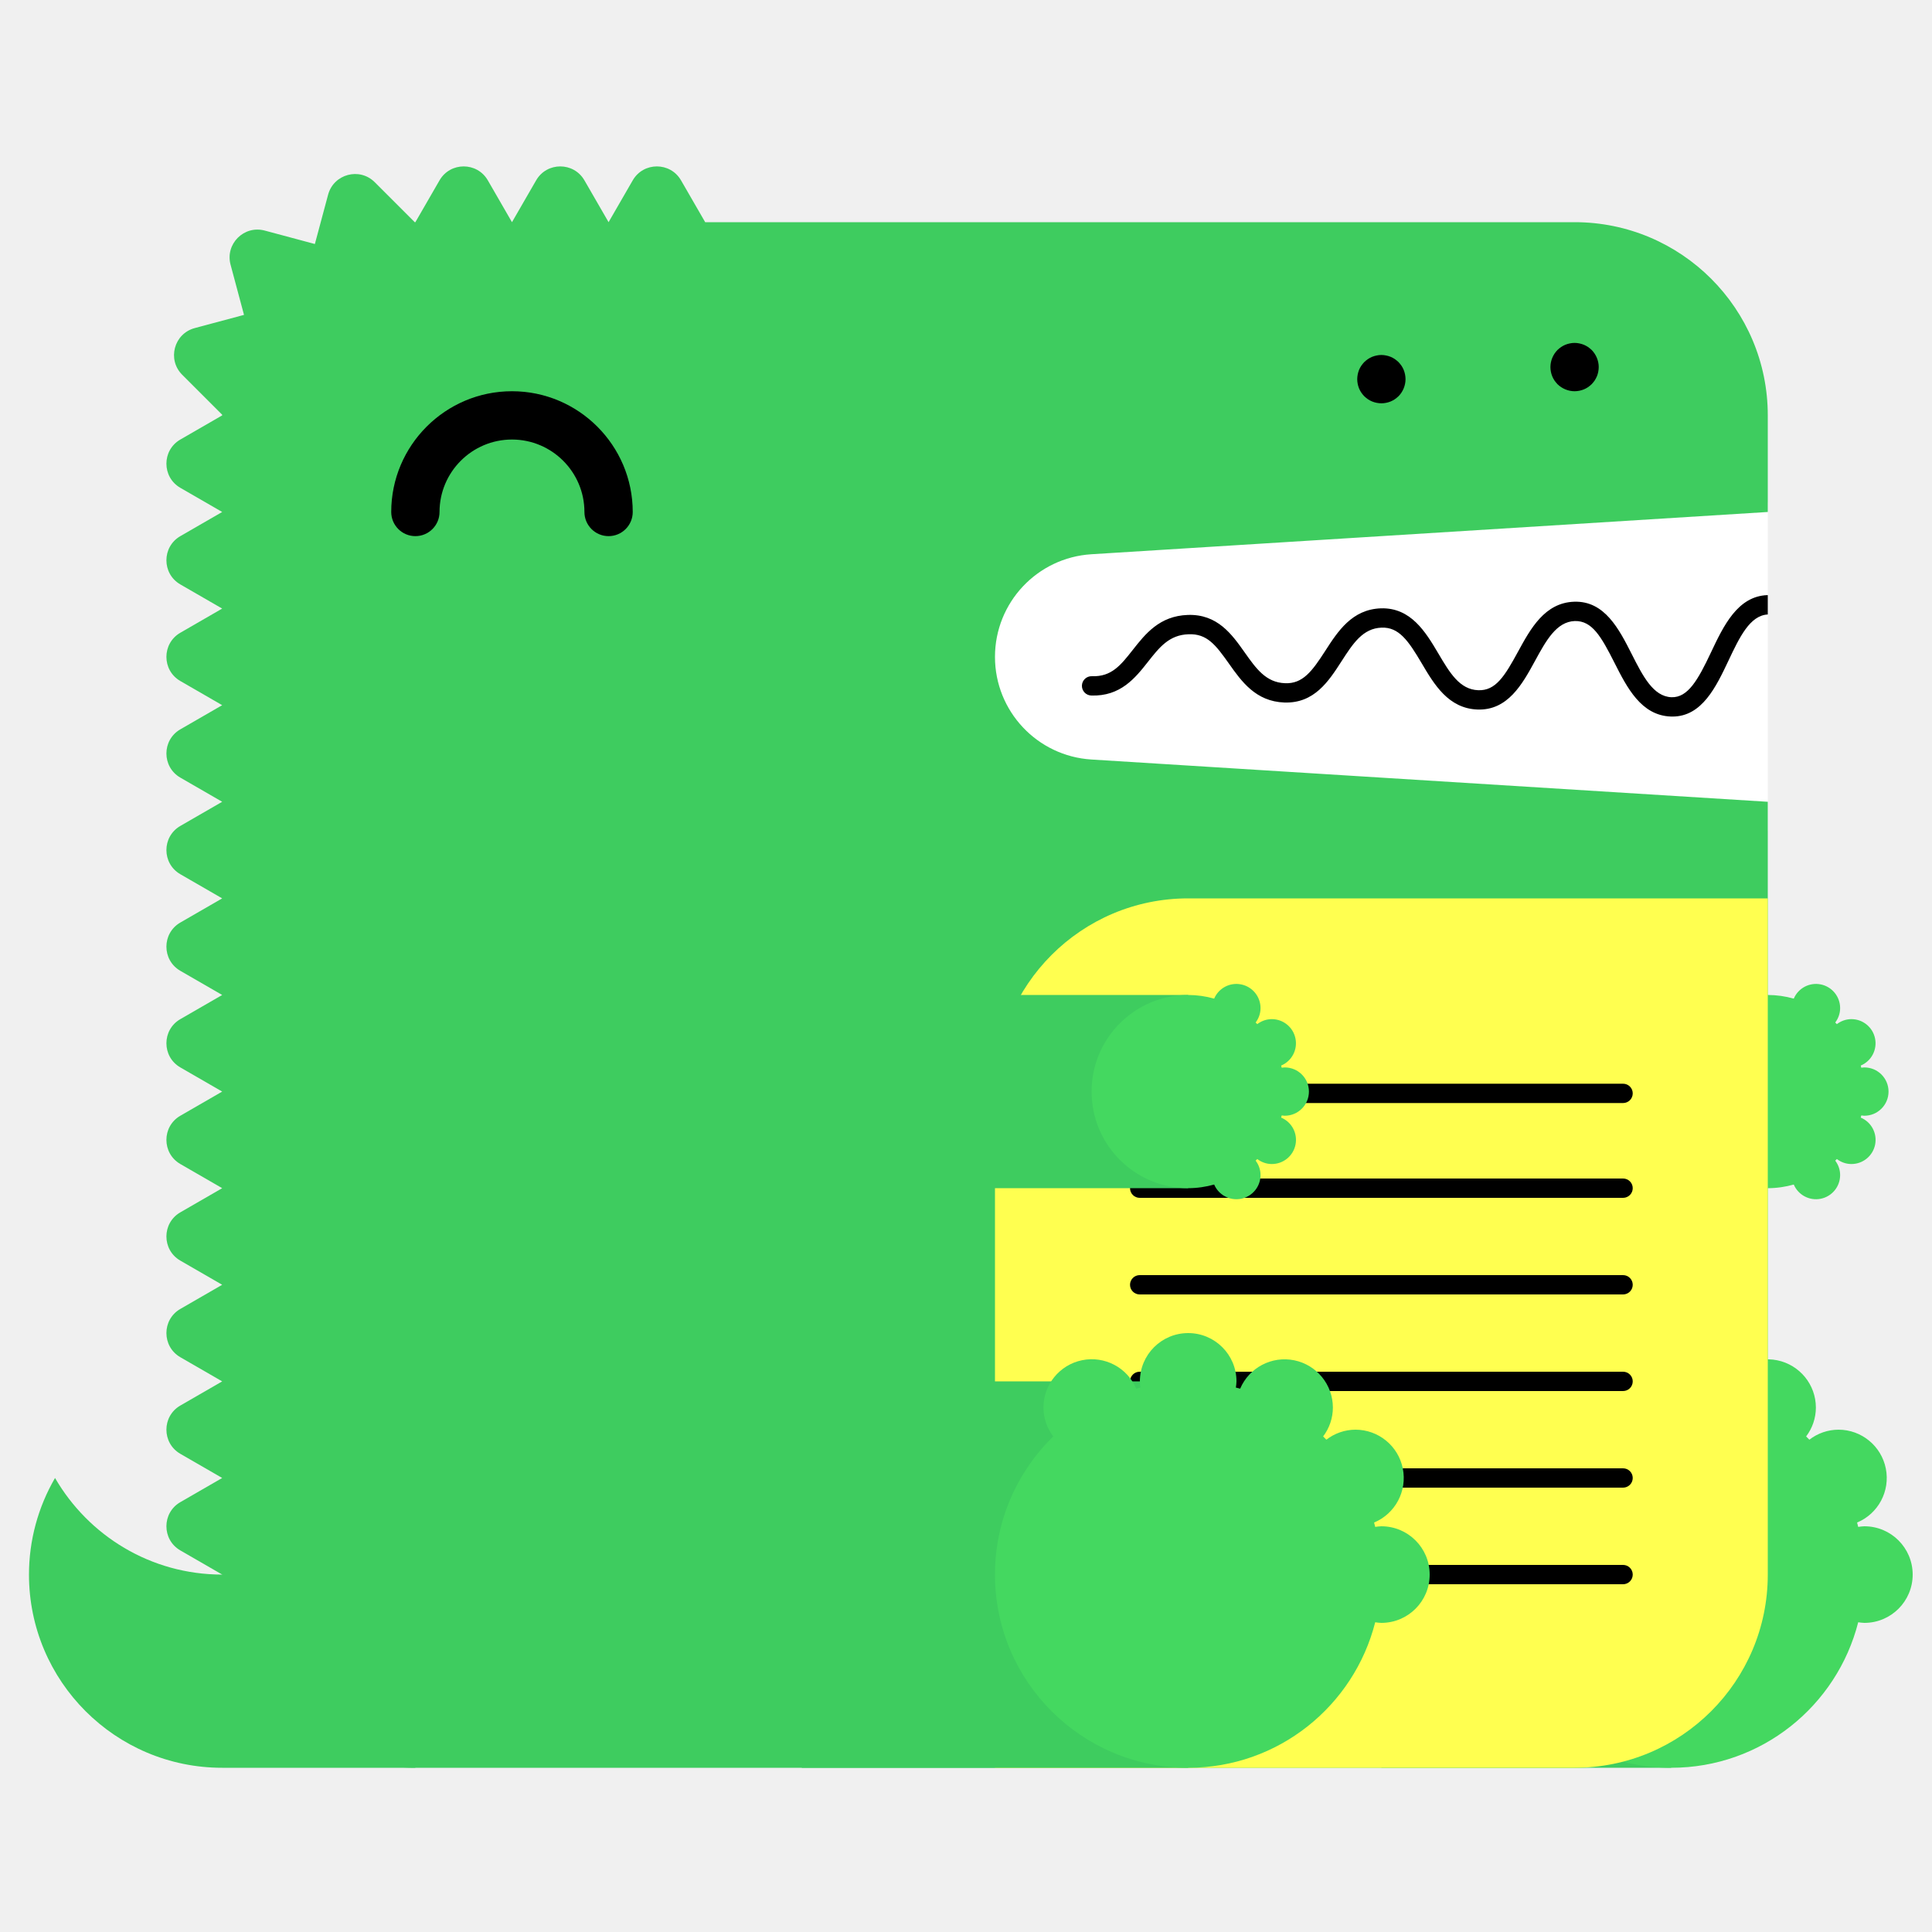
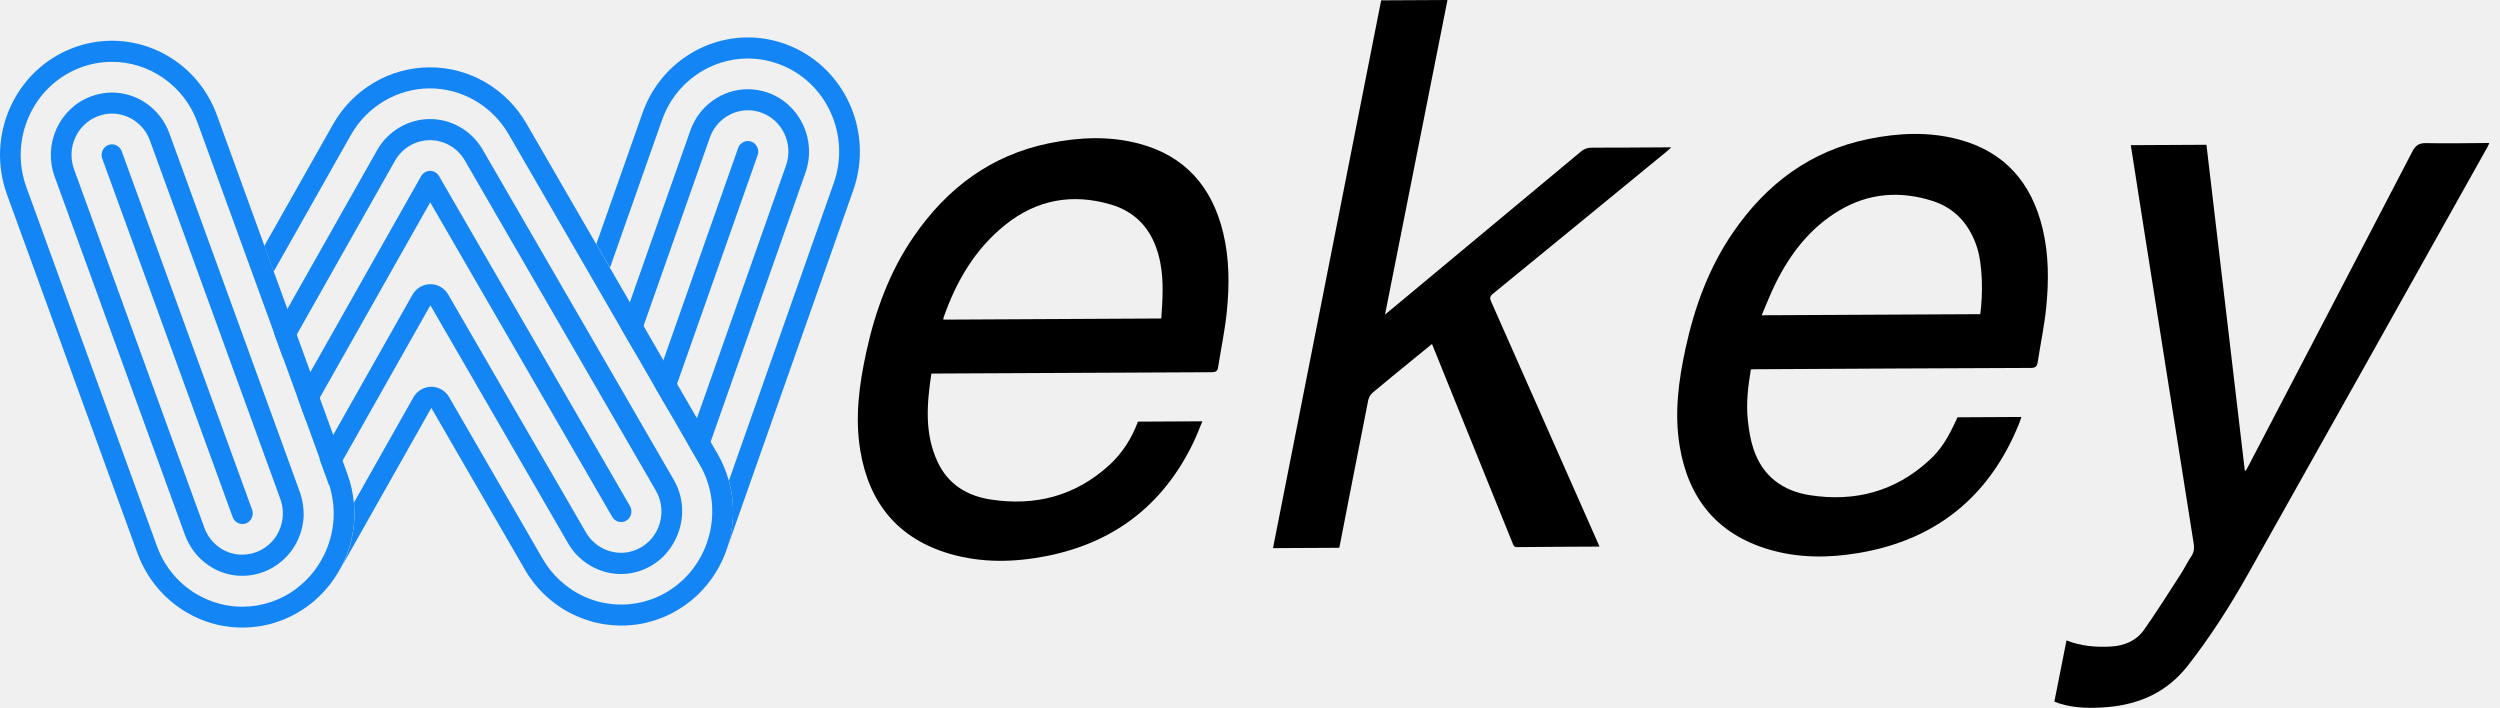
- <svg xmlns="http://www.w3.org/2000/svg" width="200" height="200" viewBox="0 0 200 200">
-   <g fill="none" fill-rule="evenodd">
-     <path fill="#FFF" d="M99 52h84v34H99z" />
-     <path d="M23 163c-7.398 0-13.843-4.027-17.303-10A19.886 19.886 0 0 0 3 163c0 11.046 8.954 20 20 20h20v-20H23z" fill="#3ECC5F" />
-     <path d="M112.98 57.376L183 53V43c0-11.046-8.954-20-20-20H73l-2.5-4.33c-1.112-1.925-3.889-1.925-5 0L63 23l-2.5-4.33c-1.111-1.925-3.889-1.925-5 0L53 23l-2.5-4.33c-1.111-1.925-3.889-1.925-5 0L43 23c-.022 0-.042.003-.065.003l-4.142-4.141c-1.57-1.571-4.252-.853-4.828 1.294l-1.369 5.104-5.192-1.392c-2.148-.575-4.111 1.389-3.535 3.536l1.39 5.193-5.102 1.367c-2.148.576-2.867 3.259-1.296 4.83l4.142 4.142c0 .021-.003.042-.003.064l-4.33 2.5c-1.925 1.111-1.925 3.889 0 5L23 53l-4.33 2.5c-1.925 1.111-1.925 3.889 0 5L23 63l-4.33 2.5c-1.925 1.111-1.925 3.889 0 5L23 73l-4.33 2.5c-1.925 1.111-1.925 3.889 0 5L23 83l-4.33 2.5c-1.925 1.111-1.925 3.889 0 5L23 93l-4.33 2.5c-1.925 1.111-1.925 3.889 0 5L23 103l-4.33 2.5c-1.925 1.111-1.925 3.889 0 5L23 113l-4.33 2.5c-1.925 1.111-1.925 3.889 0 5L23 123l-4.33 2.5c-1.925 1.111-1.925 3.889 0 5L23 133l-4.33 2.5c-1.925 1.111-1.925 3.889 0 5L23 143l-4.33 2.5c-1.925 1.111-1.925 3.889 0 5L23 153l-4.33 2.5c-1.925 1.111-1.925 3.889 0 5L23 163c0 11.046 8.954 20 20 20h120c11.046 0 20-8.954 20-20V83l-70.02-4.376A10.645 10.645 0 0 1 103 68c0-5.621 4.37-10.273 9.98-10.624" fill="#3ECC5F" />
-     <path fill="#3ECC5F" d="M143 183h30v-40h-30z" />
-     <path d="M193 158c-.219 0-.428.037-.639.064-.038-.15-.074-.301-.116-.451A5 5 0 0 0 190.32 148a4.96 4.96 0 0 0-3.016 1.036 26.531 26.531 0 0 0-.335-.336 4.955 4.955 0 0 0 1.011-2.987 5 5 0 0 0-9.599-1.959c-.148-.042-.297-.077-.445-.115.027-.211.064-.42.064-.639a5 5 0 0 0-5-5 5 5 0 0 0-5 5c0 .219.037.428.064.639-.148.038-.297.073-.445.115a4.998 4.998 0 0 0-9.599 1.959c0 1.125.384 2.151 1.011 2.987-3.717 3.632-6.031 8.693-6.031 14.3 0 11.046 8.954 20 20 20 9.339 0 17.16-6.41 19.361-15.064.211.027.42.064.639.064a5 5 0 0 0 5-5 5 5 0 0 0-5-5" fill="#44D860" />
-     <path fill="#3ECC5F" d="M153 123h30v-20h-30z" />
-     <path d="M193 115.5a2.5 2.5 0 1 0 0-5c-.109 0-.214.019-.319.032-.02-.075-.037-.15-.058-.225a2.501 2.501 0 0 0-.963-4.807c-.569 0-1.088.197-1.508.518a6.653 6.653 0 0 0-.168-.168c.314-.417.506-.931.506-1.494a2.5 2.5 0 0 0-4.8-.979A9.987 9.987 0 0 0 183 103c-5.522 0-10 4.478-10 10s4.478 10 10 10c.934 0 1.833-.138 2.69-.377a2.5 2.5 0 0 0 4.8-.979c0-.563-.192-1.077-.506-1.494.057-.055.113-.111.168-.168.42.321.939.518 1.508.518a2.5 2.5 0 0 0 .963-4.807c.021-.074.038-.15.058-.225.105.013.21.032.319.032" fill="#44D860" />
-     <path d="M63 55.5a2.5 2.5 0 0 1-2.5-2.5c0-4.136-3.364-7.5-7.5-7.5s-7.5 3.364-7.5 7.5a2.5 2.5 0 1 1-5 0c0-6.893 5.607-12.5 12.5-12.5S65.5 46.107 65.5 53a2.5 2.5 0 0 1-2.5 2.5" fill="#000" />
-     <path d="M103 183h60c11.046 0 20-8.954 20-20V93h-60c-11.046 0-20 8.954-20 20v70z" fill="#FFFF50" />
-     <path d="M168.02 124h-50.04a1 1 0 1 1 0-2h50.04a1 1 0 1 1 0 2m0 20h-50.04a1 1 0 1 1 0-2h50.04a1 1 0 1 1 0 2m0 20h-50.04a1 1 0 1 1 0-2h50.04a1 1 0 1 1 0 2m0-49.814h-50.04a1 1 0 1 1 0-2h50.04a1 1 0 1 1 0 2m0 19.814h-50.04a1 1 0 1 1 0-2h50.04a1 1 0 1 1 0 2m0 20h-50.04a1 1 0 1 1 0-2h50.04a1 1 0 1 1 0 2M183 61.611c-.012 0-.022-.006-.034-.005-3.09.105-4.552 3.196-5.842 5.923-1.346 2.85-2.387 4.703-4.093 4.647-1.889-.068-2.969-2.202-4.113-4.46-1.314-2.594-2.814-5.536-5.963-5.426-3.046.104-4.513 2.794-5.807 5.167-1.377 2.528-2.314 4.065-4.121 3.994-1.927-.07-2.951-1.805-4.136-3.813-1.321-2.236-2.848-4.75-5.936-4.664-2.994.103-4.465 2.385-5.763 4.4-1.373 2.13-2.335 3.428-4.165 3.351-1.973-.07-2.992-1.51-4.171-3.177-1.324-1.873-2.816-3.993-5.895-3.89-2.928.1-4.399 1.97-5.696 3.618-1.232 1.564-2.194 2.802-4.229 2.724a1 1 0 0 0-.072 2c3.017.101 4.545-1.8 5.872-3.487 1.177-1.496 2.193-2.787 4.193-2.855 1.926-.082 2.829 1.115 4.195 3.045 1.297 1.834 2.769 3.914 5.731 4.021 3.103.104 4.596-2.215 5.918-4.267 1.182-1.834 2.202-3.417 4.15-3.484 1.793-.067 2.769 1.35 4.145 3.681 1.297 2.197 2.766 4.686 5.787 4.796 3.125.108 4.634-2.62 5.949-5.035 1.139-2.088 2.214-4.06 4.119-4.126 1.793-.042 2.728 1.595 4.111 4.33 1.292 2.553 2.757 5.445 5.825 5.556l.169.003c3.064 0 4.518-3.075 5.805-5.794 1.139-2.41 2.217-4.68 4.067-4.773v-2z" fill="#000" />
-     <path fill="#3ECC5F" d="M83 183h40v-40H83z" />
-     <path d="M143 158c-.219 0-.428.037-.639.064-.038-.15-.074-.301-.116-.451A5 5 0 0 0 140.32 148a4.96 4.96 0 0 0-3.016 1.036 26.531 26.531 0 0 0-.335-.336 4.955 4.955 0 0 0 1.011-2.987 5 5 0 0 0-9.599-1.959c-.148-.042-.297-.077-.445-.115.027-.211.064-.42.064-.639a5 5 0 0 0-5-5 5 5 0 0 0-5 5c0 .219.037.428.064.639-.148.038-.297.073-.445.115a4.998 4.998 0 0 0-9.599 1.959c0 1.125.384 2.151 1.011 2.987-3.717 3.632-6.031 8.693-6.031 14.3 0 11.046 8.954 20 20 20 9.339 0 17.16-6.41 19.361-15.064.211.027.42.064.639.064a5 5 0 0 0 5-5 5 5 0 0 0-5-5" fill="#44D860" />
-     <path fill="#3ECC5F" d="M83 123h40v-20H83z" />
-     <path d="M133 115.5a2.5 2.5 0 1 0 0-5c-.109 0-.214.019-.319.032-.02-.075-.037-.15-.058-.225a2.501 2.501 0 0 0-.963-4.807c-.569 0-1.088.197-1.508.518a6.653 6.653 0 0 0-.168-.168c.314-.417.506-.931.506-1.494a2.5 2.5 0 0 0-4.8-.979A9.987 9.987 0 0 0 123 103c-5.522 0-10 4.478-10 10s4.478 10 10 10c.934 0 1.833-.138 2.69-.377a2.5 2.5 0 0 0 4.8-.979c0-.563-.192-1.077-.506-1.494.057-.055.113-.111.168-.168.42.321.939.518 1.508.518a2.5 2.5 0 0 0 .963-4.807c.021-.074.038-.15.058-.225.105.013.21.032.319.032" fill="#44D860" />
-     <path d="M143 41.75c-.16 0-.33-.02-.49-.05a2.52 2.52 0 0 1-.47-.14c-.15-.06-.29-.14-.431-.23-.13-.09-.259-.2-.38-.31-.109-.12-.219-.24-.309-.38s-.17-.28-.231-.43a2.619 2.619 0 0 1-.189-.96c0-.16.02-.33.05-.49.03-.16.08-.31.139-.47.061-.15.141-.29.231-.43.09-.13.2-.26.309-.38.121-.11.25-.22.38-.31.141-.09.281-.17.431-.23.149-.06.31-.11.47-.14.32-.07.65-.07.98 0 .159.03.32.08.47.14.149.06.29.14.43.23.13.09.259.2.38.31.11.12.22.25.31.38.09.14.17.28.23.43.06.16.11.31.14.47.029.16.05.33.05.49 0 .66-.271 1.31-.73 1.77-.121.11-.25.22-.38.31-.14.09-.281.17-.43.23a2.565 2.565 0 0 1-.96.19m20-1.25c-.66 0-1.3-.27-1.771-.73a3.802 3.802 0 0 1-.309-.38c-.09-.14-.17-.28-.231-.43a2.619 2.619 0 0 1-.189-.96c0-.66.27-1.3.729-1.77.121-.11.25-.22.38-.31.141-.09.281-.17.431-.23.149-.06.31-.11.47-.14.32-.07.66-.07.98 0 .159.03.32.08.47.14.149.06.29.14.43.23.13.09.259.2.38.31.459.47.73 1.11.73 1.77 0 .16-.021.33-.05.49-.03.16-.08.32-.14.47-.07.15-.14.29-.23.43-.09.13-.2.26-.31.38-.121.11-.25.22-.38.31-.14.09-.281.17-.43.23a2.565 2.565 0 0 1-.96.19" fill="#000" />
+ <svg xmlns="http://www.w3.org/2000/svg" width="166" height="47" viewBox="0 0 166 47" fill="none">
+   <g id="logo">
+     <path id="Vector" d="M61.842 24.808C61.546 26.803 61.375 28.772 62.25 30.657C62.953 32.17 64.221 32.928 65.785 33.169C68.742 33.622 71.406 32.94 73.665 30.875C74.531 30.082 75.146 29.103 75.559 27.997C76.972 27.988 78.374 27.982 79.838 27.974C79.627 28.47 79.453 28.944 79.234 29.396C77.231 33.55 73.958 36.027 69.534 36.913C67.369 37.345 65.181 37.395 63.039 36.765C59.652 35.766 57.703 33.431 57.122 29.905C56.76 27.701 57.051 25.531 57.521 23.376C58.119 20.632 59.073 18.032 60.666 15.715C62.885 12.482 65.816 10.298 69.656 9.514C71.645 9.108 73.65 9.015 75.63 9.537C78.667 10.342 80.482 12.389 81.22 15.462C81.636 17.193 81.636 18.959 81.459 20.713C81.334 21.941 81.074 23.158 80.883 24.381C80.844 24.639 80.733 24.712 80.473 24.715C74.394 24.738 68.315 24.77 62.236 24.802C62.113 24.805 61.99 24.808 61.842 24.808ZM77.109 21.148C77.197 19.885 77.28 18.657 77.043 17.437C76.67 15.514 75.642 14.132 73.753 13.577C71.212 12.831 68.85 13.246 66.751 14.928C64.74 16.54 63.486 18.683 62.646 21.108C62.634 21.143 62.646 21.183 62.646 21.224C67.469 21.198 72.275 21.172 77.109 21.148Z" fill="black" />
+     <path id="Vector_2" d="M116.259 24.523C116.069 25.662 115.932 26.786 116.057 27.918C116.128 28.557 116.228 29.208 116.43 29.812C117.037 31.63 118.379 32.603 120.188 32.882C123.156 33.34 125.826 32.646 128.093 30.57C128.868 29.861 129.321 29.155 129.979 27.709C131.378 27.701 132.779 27.695 134.221 27.686C134.167 27.846 134.124 27.985 134.07 28.119C132.101 32.998 128.538 35.844 123.453 36.712C121.444 37.055 119.424 37.069 117.45 36.483C114.063 35.481 112.114 33.149 111.53 29.623C111.166 27.419 111.459 25.249 111.929 23.094C112.528 20.35 113.482 17.751 115.074 15.433C117.294 12.201 120.222 10.014 124.062 9.23C126.059 8.823 128.076 8.727 130.067 9.262C133.093 10.069 134.893 12.116 135.628 15.175C136.044 16.905 136.044 18.671 135.867 20.425C135.745 21.645 135.486 22.85 135.301 24.061C135.258 24.34 135.144 24.427 134.856 24.43C128.788 24.451 122.718 24.485 116.65 24.517C116.527 24.523 116.402 24.523 116.259 24.523ZM131.489 20.861C131.663 19.589 131.677 17.559 131.23 16.29C130.714 14.826 129.763 13.801 128.31 13.339C126.176 12.662 124.094 12.81 122.139 13.969C120.216 15.111 118.889 16.816 117.9 18.811C117.564 19.487 117.296 20.196 116.974 20.934C121.869 20.91 126.68 20.887 131.489 20.861Z" fill="black" />
+     <path id="Vector_3" d="M106.206 36.294C104.346 36.303 102.534 36.309 100.725 36.329C100.523 36.332 100.492 36.204 100.437 36.068C99.096 32.748 97.751 29.428 96.406 26.109C95.971 25.034 95.538 23.957 95.085 22.839C94.652 23.193 94.239 23.524 93.831 23.861C92.931 24.599 92.025 25.331 91.136 26.08C90.999 26.196 90.888 26.394 90.851 26.571C90.21 29.8 89.584 33.035 88.951 36.268C88.945 36.297 88.934 36.326 88.92 36.373C87.467 36.381 86.014 36.387 84.527 36.396C86.923 24.265 89.316 12.146 91.709 0.023C93.176 0.015 94.62 0.009 96.113 0C94.734 6.944 93.358 13.871 91.965 20.887C92.555 20.396 93.079 19.964 93.6 19.531C97.392 16.38 101.181 13.229 104.967 10.069C105.189 9.883 105.411 9.805 105.696 9.805C107.331 9.808 108.967 9.793 110.599 9.784C110.702 9.784 110.804 9.784 110.975 9.781C110.853 9.895 110.776 9.97 110.69 10.04C106.839 13.197 102.987 16.357 99.127 19.508C98.919 19.679 98.913 19.801 99.016 20.033C101.358 25.313 103.691 30.599 106.027 35.882C106.084 35.998 106.135 36.123 106.206 36.294Z" fill="black" />
+     <path id="Vector_4" d="M136.409 46.59C136.679 45.227 136.944 43.889 137.215 42.524C138.178 42.904 139.164 42.985 140.163 42.93C141.044 42.881 141.839 42.559 142.36 41.824C143.209 40.621 143.992 39.367 144.793 38.13C145.043 37.74 145.249 37.319 145.505 36.933C145.682 36.666 145.71 36.407 145.662 36.097C145.078 32.446 144.505 28.793 143.927 25.139C143.42 21.936 142.913 18.735 142.408 15.532C142.101 13.574 141.796 11.617 141.485 9.639C143.155 9.63 144.816 9.622 146.508 9.613C147.357 16.821 148.206 24.027 149.054 31.235C149.077 31.241 149.097 31.249 149.12 31.255C149.166 31.171 149.214 31.09 149.26 31.006C152.903 24.027 156.55 17.051 160.179 10.063C160.401 9.636 160.635 9.494 161.102 9.503C162.484 9.532 163.868 9.503 165.29 9.494C165.247 9.593 165.221 9.668 165.181 9.738C159.885 19.191 154.598 28.65 149.282 38.092C148.086 40.218 146.778 42.271 145.274 44.194C143.907 45.942 142.098 46.764 139.958 46.947C138.873 47.04 137.796 47.04 136.742 46.709C136.637 46.674 136.531 46.633 136.409 46.59Z" fill="black" />
+     <g id="Group">
+       <path id="Vector_5" d="M21.228 26.414L20.607 24.706L19.703 22.223L18.812 23.8L19.715 26.283L20.336 27.991L21.239 30.474L22.131 28.897L21.228 26.414ZM23.495 33.37C23.435 32.731 23.293 32.089 23.062 31.459L22.752 30.605L22.131 28.897L21.228 26.414L20.607 24.706L19.703 22.223L19.082 20.515L18.179 18.032L17.558 16.325L14.405 7.65C13.288 4.58 10.431 2.689 7.397 2.704C6.551 2.71 5.69 2.861 4.85 3.18C1.001 4.635 -0.961 8.997 0.466 12.921L9.126 36.73C9.129 36.736 9.129 36.741 9.132 36.744C9.166 36.834 9.2 36.924 9.234 37.011C9.254 37.058 9.274 37.104 9.294 37.151C9.334 37.241 9.374 37.328 9.414 37.415C9.414 37.418 9.417 37.421 9.419 37.427C9.442 37.473 9.462 37.517 9.485 37.56C9.508 37.604 9.531 37.648 9.553 37.691C9.57 37.726 9.59 37.761 9.61 37.796C9.662 37.891 9.719 37.987 9.776 38.083C9.801 38.124 9.824 38.164 9.85 38.202C9.875 38.243 9.901 38.283 9.929 38.324C9.955 38.365 9.983 38.406 10.012 38.446C10.04 38.487 10.066 38.525 10.095 38.565C10.117 38.6 10.143 38.632 10.169 38.667C10.223 38.739 10.28 38.812 10.337 38.885C10.354 38.908 10.374 38.931 10.394 38.954C10.55 39.146 10.716 39.329 10.892 39.506C10.915 39.529 10.938 39.553 10.961 39.573C10.986 39.599 11.012 39.622 11.037 39.646C11.169 39.77 11.305 39.892 11.448 40.006C11.479 40.032 11.513 40.058 11.545 40.084C11.573 40.107 11.602 40.128 11.633 40.151C11.704 40.206 11.775 40.258 11.849 40.311C11.884 40.334 11.918 40.36 11.955 40.383C11.989 40.407 12.026 40.43 12.06 40.456C12.1 40.482 12.14 40.508 12.18 40.534C12.211 40.555 12.243 40.575 12.277 40.592C12.314 40.616 12.351 40.636 12.388 40.659C12.476 40.711 12.567 40.761 12.659 40.81C12.69 40.828 12.724 40.845 12.758 40.862C12.807 40.889 12.858 40.912 12.906 40.938C12.941 40.955 12.975 40.97 13.009 40.987C13.094 41.028 13.18 41.066 13.265 41.101C13.325 41.127 13.388 41.15 13.448 41.176H13.45C13.798 41.31 14.154 41.42 14.516 41.501C14.567 41.513 14.621 41.525 14.673 41.533C14.704 41.539 14.738 41.545 14.769 41.551C14.804 41.556 14.838 41.562 14.872 41.568C15.012 41.591 15.151 41.612 15.291 41.626C15.331 41.632 15.373 41.635 15.413 41.638C15.445 41.641 15.479 41.644 15.513 41.647C15.644 41.658 15.772 41.664 15.903 41.667C15.943 41.667 15.983 41.67 16.026 41.67C16.046 41.67 16.063 41.67 16.083 41.67C16.103 41.67 16.12 41.67 16.14 41.67C16.177 41.67 16.214 41.67 16.251 41.667C16.291 41.664 16.331 41.664 16.37 41.664C16.607 41.655 16.843 41.635 17.083 41.603C17.122 41.597 17.162 41.591 17.205 41.586C17.356 41.562 17.507 41.536 17.655 41.501C17.715 41.49 17.775 41.475 17.832 41.461C17.858 41.455 17.88 41.449 17.903 41.443C17.943 41.435 17.98 41.423 18.02 41.411C18.057 41.4 18.094 41.391 18.131 41.379C18.134 41.379 18.137 41.379 18.137 41.377C18.168 41.368 18.197 41.359 18.228 41.35C18.328 41.321 18.427 41.286 18.527 41.252C18.578 41.234 18.632 41.214 18.684 41.194C18.695 41.188 18.709 41.185 18.721 41.179C18.766 41.162 18.812 41.144 18.855 41.127H18.857C18.94 41.095 19.02 41.06 19.099 41.022C19.191 40.981 19.279 40.941 19.367 40.894C19.413 40.871 19.456 40.851 19.498 40.828C19.547 40.801 19.598 40.775 19.644 40.749C19.681 40.729 19.718 40.709 19.755 40.685C19.886 40.61 20.014 40.531 20.139 40.447C20.176 40.424 20.213 40.401 20.248 40.374C20.279 40.351 20.313 40.331 20.344 40.308C20.458 40.226 20.57 40.142 20.678 40.055C20.709 40.029 20.74 40.006 20.772 39.98C20.794 39.962 20.817 39.942 20.84 39.922C20.869 39.898 20.897 39.872 20.923 39.849C21.139 39.663 21.344 39.46 21.541 39.245C21.572 39.21 21.604 39.175 21.635 39.137C21.834 38.911 22.02 38.67 22.193 38.414C22.267 38.307 22.336 38.199 22.401 38.089C22.424 38.051 22.447 38.013 22.467 37.978C22.49 37.941 22.509 37.903 22.532 37.865L22.552 37.83C23.302 36.506 23.646 34.947 23.495 33.37ZM21.344 37.177C21.322 37.221 21.296 37.261 21.27 37.305C20.92 37.894 20.481 38.414 19.968 38.847C19.931 38.879 19.894 38.908 19.857 38.94C19.817 38.972 19.777 39.004 19.738 39.036C19.695 39.068 19.649 39.102 19.607 39.134C19.552 39.175 19.498 39.213 19.441 39.251C19.416 39.268 19.387 39.285 19.362 39.306C19.336 39.323 19.308 39.341 19.282 39.358C19.239 39.384 19.196 39.41 19.154 39.437C19.134 39.448 19.111 39.463 19.088 39.474C19.065 39.486 19.045 39.5 19.023 39.512C18.98 39.535 18.934 39.561 18.892 39.585C18.846 39.608 18.803 39.631 18.758 39.651L18.755 39.654C18.666 39.698 18.578 39.739 18.49 39.779H18.487C18.444 39.797 18.402 39.817 18.356 39.834C18.279 39.866 18.202 39.895 18.122 39.924C18.094 39.936 18.063 39.945 18.034 39.956C18.003 39.968 17.971 39.977 17.943 39.988C17.353 40.18 16.744 40.282 16.131 40.285C16.094 40.285 16.06 40.285 16.023 40.285C15.989 40.285 15.957 40.282 15.923 40.282C15.892 40.282 15.861 40.279 15.829 40.279C15.758 40.276 15.687 40.27 15.618 40.267C15.584 40.264 15.547 40.261 15.513 40.258C15.482 40.255 15.45 40.252 15.422 40.25C15.37 40.244 15.322 40.238 15.274 40.229C15.174 40.215 15.077 40.2 14.98 40.18C14.735 40.133 14.493 40.07 14.257 39.994C14.2 39.974 14.14 39.953 14.083 39.933C14.049 39.922 14.017 39.91 13.983 39.895C13.798 39.826 13.613 39.744 13.433 39.654C13.342 39.611 13.254 39.561 13.166 39.512C13.137 39.495 13.106 39.477 13.077 39.463C13.034 39.437 12.989 39.41 12.946 39.384C12.903 39.358 12.864 39.332 12.821 39.306C12.818 39.303 12.815 39.303 12.812 39.3C12.735 39.251 12.661 39.198 12.59 39.146C12.579 39.137 12.567 39.129 12.556 39.12C12.519 39.094 12.485 39.068 12.448 39.039C12.416 39.015 12.385 38.989 12.354 38.966C12.308 38.931 12.262 38.893 12.217 38.856C12.2 38.841 12.183 38.827 12.168 38.812C12.12 38.769 12.072 38.728 12.023 38.684C12 38.664 11.978 38.641 11.955 38.62C11.867 38.536 11.781 38.449 11.698 38.359C11.676 38.336 11.656 38.312 11.633 38.289C11.55 38.199 11.473 38.109 11.399 38.013C11.374 37.984 11.351 37.952 11.328 37.92C11.303 37.891 11.28 37.859 11.257 37.828C11.234 37.796 11.211 37.767 11.188 37.735C11.186 37.732 11.183 37.729 11.183 37.726C11.117 37.63 11.052 37.534 10.992 37.438C10.972 37.404 10.949 37.372 10.929 37.337C10.747 37.032 10.59 36.709 10.462 36.373C10.448 36.335 10.434 36.3 10.419 36.262C10.419 36.262 10.419 36.262 10.419 36.259L8.921 32.141L1.753 12.433C0.591 9.238 2.195 5.678 5.329 4.493C5.998 4.24 6.696 4.109 7.403 4.107C8.633 4.101 9.824 4.473 10.847 5.181C11.889 5.904 12.676 6.927 13.114 8.138L16.667 17.902L17.288 19.609L18.191 22.092L18.812 23.8L19.715 26.283L20.336 27.991L21.239 30.474L21.774 31.947C21.803 32.028 21.831 32.106 21.857 32.188C22.33 33.666 22.242 35.249 21.601 36.672C21.527 36.834 21.447 36.991 21.361 37.145L21.344 37.177Z" fill="#1485F5" />
+       <path id="Vector_6" d="M19.943 32.771C19.931 32.733 19.917 32.693 19.903 32.655L19.043 30.285L18.422 28.578L17.518 26.095L16.897 24.387L15.994 21.904L15.373 20.196L11.243 8.846C10.653 7.223 9.115 6.137 7.414 6.145C6.941 6.148 6.474 6.235 6.024 6.407C3.924 7.2 2.85 9.587 3.628 11.727L10.1 29.521L10.724 31.235L12.262 35.466C12.271 35.49 12.28 35.513 12.288 35.536C12.314 35.609 12.342 35.678 12.374 35.748C12.374 35.751 12.376 35.754 12.376 35.757C12.391 35.792 12.408 35.829 12.425 35.864C12.45 35.919 12.479 35.975 12.508 36.03C12.935 36.852 13.618 37.493 14.43 37.871C14.465 37.886 14.499 37.903 14.536 37.918C14.536 37.918 14.536 37.918 14.539 37.918C14.607 37.947 14.675 37.973 14.744 37.999C14.841 38.034 14.938 38.066 15.037 38.092C15.054 38.098 15.071 38.1 15.088 38.106C15.117 38.115 15.143 38.121 15.171 38.127C15.185 38.13 15.197 38.133 15.211 38.135C15.237 38.141 15.265 38.147 15.291 38.153C15.305 38.156 15.322 38.159 15.336 38.161C15.362 38.167 15.39 38.173 15.416 38.176C15.436 38.179 15.453 38.182 15.473 38.185C15.504 38.191 15.536 38.196 15.567 38.199C15.584 38.202 15.601 38.205 15.618 38.205C15.652 38.208 15.687 38.214 15.724 38.217C15.761 38.22 15.798 38.222 15.835 38.225C15.841 38.225 15.846 38.225 15.849 38.225C15.937 38.231 16.029 38.234 16.12 38.234C16.593 38.231 17.06 38.144 17.51 37.973C17.986 37.793 18.407 37.531 18.766 37.209C18.795 37.183 18.82 37.16 18.849 37.133C18.88 37.104 18.909 37.075 18.94 37.046C18.954 37.032 18.971 37.017 18.985 37C19.011 36.974 19.037 36.947 19.062 36.919C19.091 36.887 19.122 36.852 19.151 36.82C19.176 36.791 19.199 36.762 19.225 36.733C19.242 36.712 19.256 36.692 19.273 36.672C19.293 36.645 19.316 36.619 19.336 36.59C19.367 36.547 19.399 36.503 19.43 36.46C19.453 36.428 19.476 36.393 19.495 36.361C19.507 36.341 19.521 36.323 19.532 36.303C19.547 36.28 19.561 36.256 19.575 36.233C19.587 36.213 19.601 36.19 19.612 36.169C19.624 36.149 19.638 36.126 19.649 36.102C19.658 36.088 19.666 36.071 19.675 36.056C19.686 36.036 19.698 36.012 19.709 35.992C19.792 35.829 19.863 35.658 19.926 35.487C19.931 35.469 19.94 35.449 19.946 35.431C19.98 35.33 20.011 35.228 20.037 35.124C20.042 35.1 20.048 35.074 20.054 35.051C20.059 35.034 20.062 35.016 20.065 34.999C20.088 34.903 20.105 34.807 20.119 34.708C20.122 34.691 20.125 34.671 20.128 34.653C20.131 34.636 20.134 34.618 20.134 34.601C20.148 34.496 20.156 34.392 20.162 34.287C20.162 34.267 20.165 34.244 20.165 34.221C20.168 33.741 20.102 33.251 19.943 32.771ZM15.823 36.82C15.801 36.817 15.781 36.817 15.758 36.811C15.752 36.811 15.744 36.808 15.735 36.808C15.715 36.805 15.695 36.802 15.675 36.799C15.647 36.797 15.618 36.791 15.59 36.785C15.49 36.765 15.39 36.738 15.291 36.709C15.259 36.701 15.225 36.689 15.194 36.677C15.162 36.666 15.131 36.654 15.1 36.64C15.069 36.625 15.037 36.614 15.006 36.599C14.963 36.579 14.92 36.558 14.878 36.538C14.855 36.526 14.832 36.512 14.806 36.5C14.801 36.497 14.792 36.492 14.787 36.489C14.761 36.474 14.735 36.46 14.712 36.445C14.684 36.428 14.655 36.41 14.627 36.39C14.587 36.364 14.55 36.338 14.513 36.309C14.499 36.297 14.485 36.288 14.47 36.277C14.259 36.114 14.069 35.916 13.912 35.693C13.889 35.658 13.864 35.623 13.841 35.588C13.812 35.548 13.787 35.504 13.764 35.461C13.752 35.44 13.741 35.417 13.73 35.397C13.715 35.37 13.704 35.347 13.69 35.321C13.675 35.295 13.664 35.272 13.653 35.246C13.624 35.182 13.596 35.115 13.573 35.048C13.567 35.034 13.562 35.016 13.556 35.002L12.513 32.138L11.607 29.652L10.986 27.944L4.915 11.236C4.668 10.551 4.693 9.808 4.995 9.143C5.294 8.477 5.83 7.969 6.502 7.717C6.801 7.603 7.112 7.545 7.422 7.542C8.545 7.536 9.565 8.254 9.955 9.331L14.482 21.77L15.103 23.478L16.006 25.961L16.627 27.669L17.53 30.152L18.151 31.859L18.615 33.137C18.863 33.823 18.837 34.566 18.535 35.231C18.47 35.376 18.393 35.516 18.305 35.644C18.268 35.699 18.228 35.754 18.188 35.803C18.177 35.818 18.165 35.832 18.154 35.847C18.14 35.867 18.122 35.888 18.105 35.905C18.091 35.922 18.074 35.94 18.057 35.957C18.043 35.975 18.026 35.992 18.008 36.01C17.738 36.291 17.404 36.512 17.031 36.654C16.732 36.767 16.422 36.826 16.111 36.828C16.08 36.828 16.046 36.828 16.014 36.828C15.997 36.828 15.977 36.826 15.96 36.826C15.943 36.826 15.929 36.823 15.912 36.823C15.883 36.826 15.855 36.823 15.823 36.82Z" fill="#1485F5" />
+       <path id="Vector_7" d="M7.431 9.584C7.354 9.584 7.277 9.598 7.197 9.63C6.978 9.712 6.867 9.874 6.813 9.996C6.759 10.118 6.71 10.31 6.79 10.531L15.45 34.337C15.55 34.61 15.815 34.798 16.1 34.795C16.177 34.795 16.254 34.781 16.333 34.749C16.553 34.668 16.664 34.505 16.718 34.383C16.772 34.261 16.82 34.069 16.741 33.849L8.081 10.04C7.981 9.77 7.713 9.581 7.431 9.584Z" fill="#1485F5" />
+     </g>
+     <g id="Group_2">
+       <path id="Vector_8" d="M56.658 12.628L48.237 36.526C48.749 35.066 48.824 33.454 48.399 31.917L55.361 12.154C55.908 10.6 55.829 8.925 55.139 7.432C54.45 5.939 53.231 4.809 51.707 4.252C51.034 4.005 50.334 3.883 49.627 3.886C48.396 3.892 47.208 4.275 46.194 4.995C45.157 5.73 44.382 6.761 43.955 7.978L40.502 17.777L39.594 16.209L42.662 7.505C43.747 4.426 46.587 2.501 49.621 2.486C50.467 2.48 51.328 2.625 52.171 2.933C56.037 4.348 58.045 8.689 56.658 12.628Z" fill="#1485F5" />
+       <path id="Vector_9" d="M51.034 6.169C50.581 6.003 50.114 5.922 49.641 5.922C47.943 5.93 46.414 7.034 45.841 8.663L41.827 20.057L41.223 21.77L42.132 23.338L42.736 21.625L47.134 9.137C47.516 8.056 48.525 7.327 49.65 7.322C49.96 7.319 50.271 7.374 50.57 7.484C51.242 7.731 51.783 8.231 52.091 8.896C52.399 9.558 52.433 10.301 52.191 10.99L46.282 27.756L45.679 29.469L46.462 30.82C46.505 30.892 46.545 30.968 46.584 31.043L47.191 29.321L53.484 11.46C54.239 9.317 53.139 6.941 51.034 6.169ZM42.719 36.248C42.918 36.114 43.095 35.96 43.243 35.786C43.089 35.963 42.913 36.117 42.719 36.248ZM42.422 36.422C42.482 36.393 42.545 36.358 42.605 36.323C42.611 36.32 42.613 36.317 42.619 36.314C42.556 36.349 42.491 36.387 42.422 36.422Z" fill="#1485F5" />
+       <path id="Vector_10" d="M50.308 10.301L44.961 25.476L44.357 27.189L43.448 25.621L44.052 23.908L49.012 9.828C49.108 9.555 49.373 9.363 49.656 9.363C49.732 9.363 49.809 9.378 49.892 9.407C50.111 9.488 50.222 9.648 50.279 9.767C50.336 9.889 50.388 10.078 50.308 10.301Z" fill="#1485F5" />
+     </g>
+     <g id="Group_3">
+       <path id="Vector_11" d="M48.237 36.523C48.234 36.529 48.234 36.535 48.231 36.538C48.2 36.628 48.166 36.718 48.131 36.808C48.111 36.855 48.094 36.901 48.074 36.947C48.037 37.038 47.997 37.125 47.958 37.212C47.958 37.215 47.955 37.218 47.952 37.223C47.932 37.27 47.909 37.313 47.886 37.357C47.864 37.401 47.841 37.447 47.821 37.491C47.801 37.526 47.784 37.56 47.767 37.595C47.715 37.691 47.661 37.79 47.604 37.883C47.581 37.923 47.556 37.964 47.53 38.002C47.505 38.045 47.479 38.086 47.453 38.127C47.428 38.167 47.399 38.208 47.373 38.249C47.345 38.289 47.319 38.33 47.291 38.368C47.268 38.403 47.242 38.437 47.22 38.469C47.183 38.522 47.146 38.571 47.106 38.62C47.083 38.652 47.057 38.684 47.032 38.716C46.969 38.797 46.904 38.873 46.838 38.952C46.784 39.015 46.73 39.076 46.673 39.137C46.667 39.146 46.658 39.152 46.653 39.161C46.621 39.193 46.593 39.224 46.562 39.256C46.527 39.294 46.49 39.332 46.453 39.37C46.422 39.399 46.394 39.431 46.362 39.46C46.328 39.492 46.294 39.526 46.26 39.558C46.163 39.651 46.06 39.739 45.955 39.826C45.923 39.852 45.889 39.878 45.858 39.904C45.83 39.927 45.801 39.95 45.773 39.971C45.701 40.026 45.63 40.081 45.556 40.133C45.522 40.16 45.488 40.183 45.453 40.206C45.419 40.229 45.385 40.255 45.348 40.279C45.308 40.305 45.268 40.331 45.228 40.357C45.197 40.377 45.166 40.398 45.134 40.418C45.097 40.441 45.06 40.462 45.023 40.485C44.949 40.528 44.875 40.572 44.801 40.613C44.775 40.627 44.75 40.642 44.724 40.656C44.653 40.697 44.582 40.732 44.511 40.77C44.476 40.787 44.442 40.804 44.408 40.819C44.322 40.859 44.237 40.897 44.154 40.935C44.095 40.961 44.035 40.987 43.972 41.011C43.972 41.011 43.972 41.011 43.969 41.011C43.57 41.173 43.16 41.295 42.75 41.382C42.719 41.388 42.684 41.397 42.653 41.403C42.619 41.408 42.585 41.417 42.551 41.423C42.459 41.44 42.365 41.455 42.274 41.467C42.229 41.472 42.18 41.478 42.135 41.484C42.095 41.49 42.052 41.493 42.012 41.498C41.978 41.501 41.944 41.507 41.91 41.507C41.781 41.519 41.653 41.528 41.525 41.533C41.485 41.536 41.442 41.536 41.403 41.536C41.383 41.536 41.363 41.536 41.346 41.536H41.294C41.254 41.536 41.215 41.536 41.175 41.536C41.135 41.536 41.095 41.533 41.055 41.533C40.816 41.528 40.579 41.507 40.343 41.478C40.303 41.472 40.26 41.467 40.22 41.464C40.18 41.458 40.141 41.452 40.103 41.446C40.064 41.44 40.024 41.435 39.987 41.426C39.947 41.42 39.91 41.411 39.87 41.406C39.841 41.4 39.813 41.394 39.787 41.388C39.75 41.379 39.716 41.374 39.679 41.365C39.645 41.356 39.611 41.35 39.574 41.342C39.517 41.327 39.462 41.316 39.406 41.301C39.368 41.292 39.331 41.281 39.294 41.269C39.292 41.269 39.292 41.269 39.289 41.266C39.257 41.257 39.226 41.249 39.198 41.24C39.123 41.22 39.052 41.196 38.978 41.17C38.97 41.167 38.964 41.164 38.955 41.162C38.884 41.138 38.813 41.112 38.742 41.089C38.636 41.051 38.528 41.008 38.423 40.964C38.354 40.935 38.286 40.906 38.22 40.877C38.186 40.862 38.152 40.845 38.118 40.831C38.052 40.798 37.984 40.767 37.919 40.732C37.876 40.709 37.83 40.685 37.787 40.665C37.745 40.642 37.702 40.618 37.659 40.595C37.617 40.572 37.574 40.546 37.531 40.523C37.446 40.473 37.363 40.421 37.28 40.369C37.24 40.343 37.201 40.316 37.161 40.29C37.129 40.27 37.095 40.247 37.064 40.224C37.015 40.192 36.967 40.157 36.921 40.122C36.884 40.093 36.844 40.067 36.807 40.038C36.728 39.977 36.648 39.913 36.568 39.849C36.537 39.823 36.508 39.8 36.477 39.773C36.292 39.617 36.112 39.448 35.941 39.268C35.913 39.239 35.882 39.207 35.853 39.175C35.822 39.14 35.788 39.105 35.756 39.071C35.554 38.847 35.366 38.606 35.189 38.353C35.141 38.283 35.093 38.211 35.047 38.141C35.021 38.1 34.996 38.06 34.97 38.019C34.95 37.987 34.93 37.955 34.91 37.923C34.887 37.886 34.867 37.848 34.845 37.81L34.825 37.775L28.64 27.085L22.564 37.839C23.31 36.503 23.655 34.944 23.504 33.367L27.449 26.385C27.694 25.952 28.144 25.685 28.631 25.682C29.122 25.679 29.574 25.943 29.822 26.37L33.839 33.312L36.027 37.096C36.343 37.642 36.736 38.133 37.195 38.551C37.295 38.644 37.394 38.728 37.5 38.812C37.574 38.87 37.648 38.928 37.722 38.983C37.753 39.007 37.785 39.03 37.819 39.053C37.85 39.076 37.879 39.097 37.91 39.117C37.913 39.12 37.919 39.123 37.921 39.126C37.961 39.152 38.001 39.178 38.041 39.204C38.081 39.23 38.121 39.256 38.163 39.28C38.169 39.282 38.175 39.285 38.178 39.288C38.218 39.312 38.258 39.338 38.297 39.358C38.34 39.381 38.38 39.404 38.423 39.428C38.457 39.448 38.494 39.465 38.528 39.483C38.559 39.497 38.588 39.515 38.619 39.529C38.662 39.55 38.708 39.573 38.75 39.593C38.785 39.608 38.819 39.625 38.853 39.64C38.887 39.654 38.918 39.669 38.953 39.683C39.058 39.727 39.163 39.767 39.272 39.805C39.303 39.817 39.334 39.826 39.363 39.837C39.428 39.861 39.497 39.881 39.562 39.901C39.614 39.916 39.662 39.93 39.713 39.942C39.79 39.962 39.87 39.983 39.95 40C40.004 40.011 40.058 40.023 40.115 40.035C40.497 40.107 40.887 40.145 41.28 40.142C41.314 40.142 41.346 40.142 41.38 40.142C41.414 40.142 41.445 40.139 41.479 40.139C41.511 40.139 41.545 40.136 41.576 40.133C41.648 40.131 41.716 40.125 41.787 40.119C41.821 40.116 41.858 40.113 41.892 40.107C42.023 40.093 42.155 40.075 42.283 40.052C42.639 39.988 42.989 39.892 43.328 39.765C43.36 39.753 43.391 39.741 43.419 39.73C43.605 39.657 43.787 39.573 43.966 39.483C44.055 39.437 44.146 39.387 44.231 39.338C44.26 39.32 44.291 39.303 44.32 39.285C44.351 39.265 44.382 39.248 44.414 39.227C44.471 39.193 44.528 39.155 44.582 39.117C44.613 39.097 44.644 39.076 44.673 39.053C44.699 39.036 44.724 39.015 44.753 38.998C44.807 38.957 44.864 38.917 44.918 38.873C44.952 38.847 44.986 38.818 45.02 38.792C45.063 38.757 45.103 38.722 45.143 38.687C45.146 38.684 45.149 38.681 45.151 38.678C45.18 38.652 45.211 38.626 45.24 38.6C45.26 38.583 45.277 38.568 45.294 38.551C45.311 38.536 45.325 38.522 45.342 38.507C45.345 38.504 45.348 38.501 45.348 38.501C45.351 38.498 45.354 38.498 45.354 38.495C45.385 38.466 45.416 38.434 45.448 38.406C45.453 38.4 45.459 38.394 45.465 38.388C45.505 38.35 45.542 38.312 45.579 38.272C45.582 38.269 45.584 38.266 45.59 38.26C45.621 38.228 45.653 38.193 45.684 38.159C45.738 38.1 45.79 38.039 45.841 37.978C45.849 37.97 45.858 37.961 45.864 37.95C45.904 37.903 45.943 37.854 45.98 37.804C45.989 37.793 45.998 37.781 46.006 37.772C46.023 37.752 46.037 37.729 46.054 37.708C46.134 37.601 46.214 37.491 46.285 37.377C46.311 37.337 46.337 37.296 46.362 37.255C46.584 36.892 46.77 36.512 46.912 36.114C46.926 36.073 46.941 36.03 46.955 35.989C47.029 35.774 47.089 35.553 47.14 35.333C47.163 35.234 47.18 35.138 47.2 35.039C47.431 33.718 47.24 32.315 46.576 31.052C46.536 30.977 46.496 30.904 46.453 30.828L45.67 29.478L44.351 27.195L43.442 25.627L42.123 23.344L41.215 21.776L39.895 19.493L38.987 17.925L33.768 8.907C32.677 7.022 30.666 5.858 28.517 5.869C26.37 5.881 24.37 7.066 23.299 8.962L18.171 18.035L17.55 16.328L22.108 8.265C23.427 5.93 25.865 4.484 28.512 4.47C31.155 4.455 33.608 5.875 34.953 8.199L39.591 16.214L40.499 17.783L41.818 20.065L42.727 21.634L44.046 23.916L44.955 25.485L46.274 27.767L47.183 29.336L47.639 30.123C47.975 30.701 48.225 31.308 48.396 31.926C48.824 33.454 48.749 35.066 48.237 36.523Z" fill="#1485F5" />
+       <path id="Vector_12" d="M44.798 31.967C44.778 31.932 44.758 31.894 44.739 31.859L43.479 29.684L42.571 28.116L41.252 25.833L40.343 24.265L39.024 21.982L38.115 20.414L32.053 9.941C31.321 8.678 29.973 7.897 28.535 7.905C27.096 7.914 25.754 8.707 25.036 9.979L19.08 20.515L18.188 22.092L18.809 23.8L19.701 22.223L26.224 10.679C26.7 9.837 27.586 9.311 28.538 9.308C29.489 9.302 30.381 9.819 30.865 10.656L37.505 22.133L38.414 23.701L39.733 25.984L40.642 27.552L41.961 29.835L42.87 31.403L43.548 32.577C43.992 33.343 44.026 34.241 43.719 35.005C43.71 35.028 43.699 35.048 43.69 35.071C43.667 35.121 43.645 35.173 43.619 35.219C43.608 35.246 43.593 35.272 43.579 35.298C43.55 35.35 43.522 35.4 43.491 35.449C43.468 35.487 43.442 35.525 43.414 35.562C43.397 35.586 43.383 35.609 43.365 35.629C43.345 35.655 43.323 35.684 43.303 35.71C43.283 35.736 43.26 35.763 43.237 35.789C43.086 35.963 42.91 36.12 42.713 36.251C42.682 36.274 42.648 36.294 42.613 36.314C42.608 36.317 42.605 36.32 42.599 36.323C42.539 36.358 42.479 36.393 42.417 36.422C42.394 36.434 42.371 36.445 42.348 36.454C42.323 36.465 42.294 36.48 42.266 36.492C42.254 36.497 42.24 36.503 42.226 36.509C42.206 36.518 42.186 36.526 42.166 36.532C42.14 36.544 42.115 36.553 42.086 36.561C42.072 36.567 42.055 36.573 42.038 36.579C41.95 36.608 41.861 36.631 41.77 36.651C41.75 36.657 41.73 36.66 41.71 36.663C41.699 36.666 41.685 36.669 41.673 36.669C41.65 36.675 41.625 36.677 41.602 36.68C41.599 36.68 41.596 36.68 41.593 36.68C41.571 36.683 41.548 36.686 41.522 36.689C41.511 36.689 41.499 36.692 41.491 36.692C41.468 36.695 41.445 36.698 41.422 36.698C41.394 36.701 41.365 36.701 41.334 36.704C41.306 36.704 41.274 36.706 41.246 36.706C40.494 36.709 39.779 36.39 39.275 35.847C39.258 35.829 39.243 35.812 39.226 35.795C39.206 35.774 39.189 35.751 39.169 35.731C39.121 35.673 39.075 35.612 39.03 35.548C38.987 35.487 38.947 35.426 38.91 35.362L37.363 32.687L36.041 30.404L35.132 28.836L29.762 19.557C29.515 19.127 29.062 18.866 28.572 18.869C28.082 18.872 27.632 19.139 27.387 19.572L22.111 28.906L21.219 30.483L21.755 31.955C21.783 32.036 21.812 32.115 21.837 32.196L22.732 30.613L28.577 20.271L34.526 30.552L35.437 32.127L37.722 36.076C37.748 36.12 37.773 36.16 37.799 36.201C37.802 36.207 37.805 36.213 37.81 36.219C37.825 36.242 37.839 36.265 37.853 36.285C37.879 36.323 37.904 36.361 37.93 36.399C37.944 36.419 37.961 36.439 37.975 36.462C38.007 36.503 38.038 36.544 38.069 36.584C38.109 36.637 38.152 36.686 38.195 36.736C38.218 36.762 38.243 36.791 38.269 36.817C38.824 37.412 39.545 37.83 40.331 38.011C40.366 38.019 40.397 38.025 40.431 38.031C40.465 38.037 40.497 38.042 40.531 38.051C40.596 38.063 40.659 38.072 40.725 38.08L40.739 38.083C40.764 38.086 40.79 38.089 40.816 38.092C40.853 38.095 40.89 38.098 40.927 38.103C40.998 38.109 41.066 38.112 41.138 38.115C41.175 38.115 41.209 38.115 41.246 38.115C41.334 38.115 41.422 38.112 41.508 38.103C41.511 38.103 41.514 38.103 41.519 38.103C41.556 38.1 41.596 38.098 41.633 38.095C41.667 38.092 41.705 38.086 41.739 38.08C41.756 38.08 41.773 38.077 41.787 38.074C41.819 38.069 41.85 38.066 41.881 38.06C41.901 38.057 41.918 38.054 41.938 38.051C41.978 38.045 42.018 38.037 42.058 38.025C42.089 38.019 42.118 38.013 42.149 38.005C42.16 38.002 42.175 37.999 42.186 37.996C42.215 37.99 42.24 37.981 42.269 37.976C42.277 37.973 42.288 37.97 42.297 37.967C42.306 37.964 42.311 37.961 42.32 37.961C42.346 37.955 42.371 37.947 42.394 37.938C42.468 37.915 42.539 37.891 42.613 37.862C42.684 37.836 42.759 37.807 42.827 37.775C42.87 37.755 42.915 37.735 42.958 37.714C42.989 37.7 43.018 37.685 43.046 37.671C43.126 37.63 43.203 37.587 43.28 37.543C43.479 37.424 43.664 37.287 43.835 37.139C43.838 37.136 43.841 37.136 43.844 37.133C43.878 37.104 43.91 37.075 43.941 37.046C43.986 37.003 44.032 36.959 44.078 36.916C44.097 36.895 44.117 36.875 44.137 36.855C44.166 36.828 44.191 36.799 44.214 36.77C44.214 36.77 44.217 36.767 44.217 36.765C44.246 36.733 44.271 36.704 44.297 36.672C44.328 36.634 44.36 36.596 44.388 36.558C44.394 36.55 44.402 36.541 44.408 36.532C44.431 36.503 44.451 36.474 44.474 36.445C44.482 36.431 44.493 36.419 44.502 36.404C44.525 36.373 44.55 36.338 44.57 36.303C44.585 36.282 44.599 36.259 44.613 36.236C44.624 36.219 44.636 36.198 44.647 36.181C44.664 36.155 44.679 36.129 44.696 36.102C44.716 36.065 44.739 36.03 44.758 35.992C44.778 35.954 44.801 35.914 44.821 35.876C44.841 35.838 44.858 35.8 44.875 35.763C45.448 34.578 45.451 33.172 44.798 31.967Z" fill="#1485F5" />
+       <path id="Vector_13" d="M41.591 34.566C41.485 34.63 41.368 34.665 41.252 34.665C41.007 34.665 40.773 34.531 40.651 34.319L28.566 13.435L21.23 26.414L20.339 27.991L19.718 26.283L20.609 24.706L27.962 11.695C28.082 11.483 28.315 11.347 28.555 11.344C28.794 11.344 29.027 11.477 29.15 11.69L41.833 33.608C42.024 33.939 41.915 34.371 41.591 34.566Z" fill="#1485F5" />
+     </g>
  </g>
</svg>
